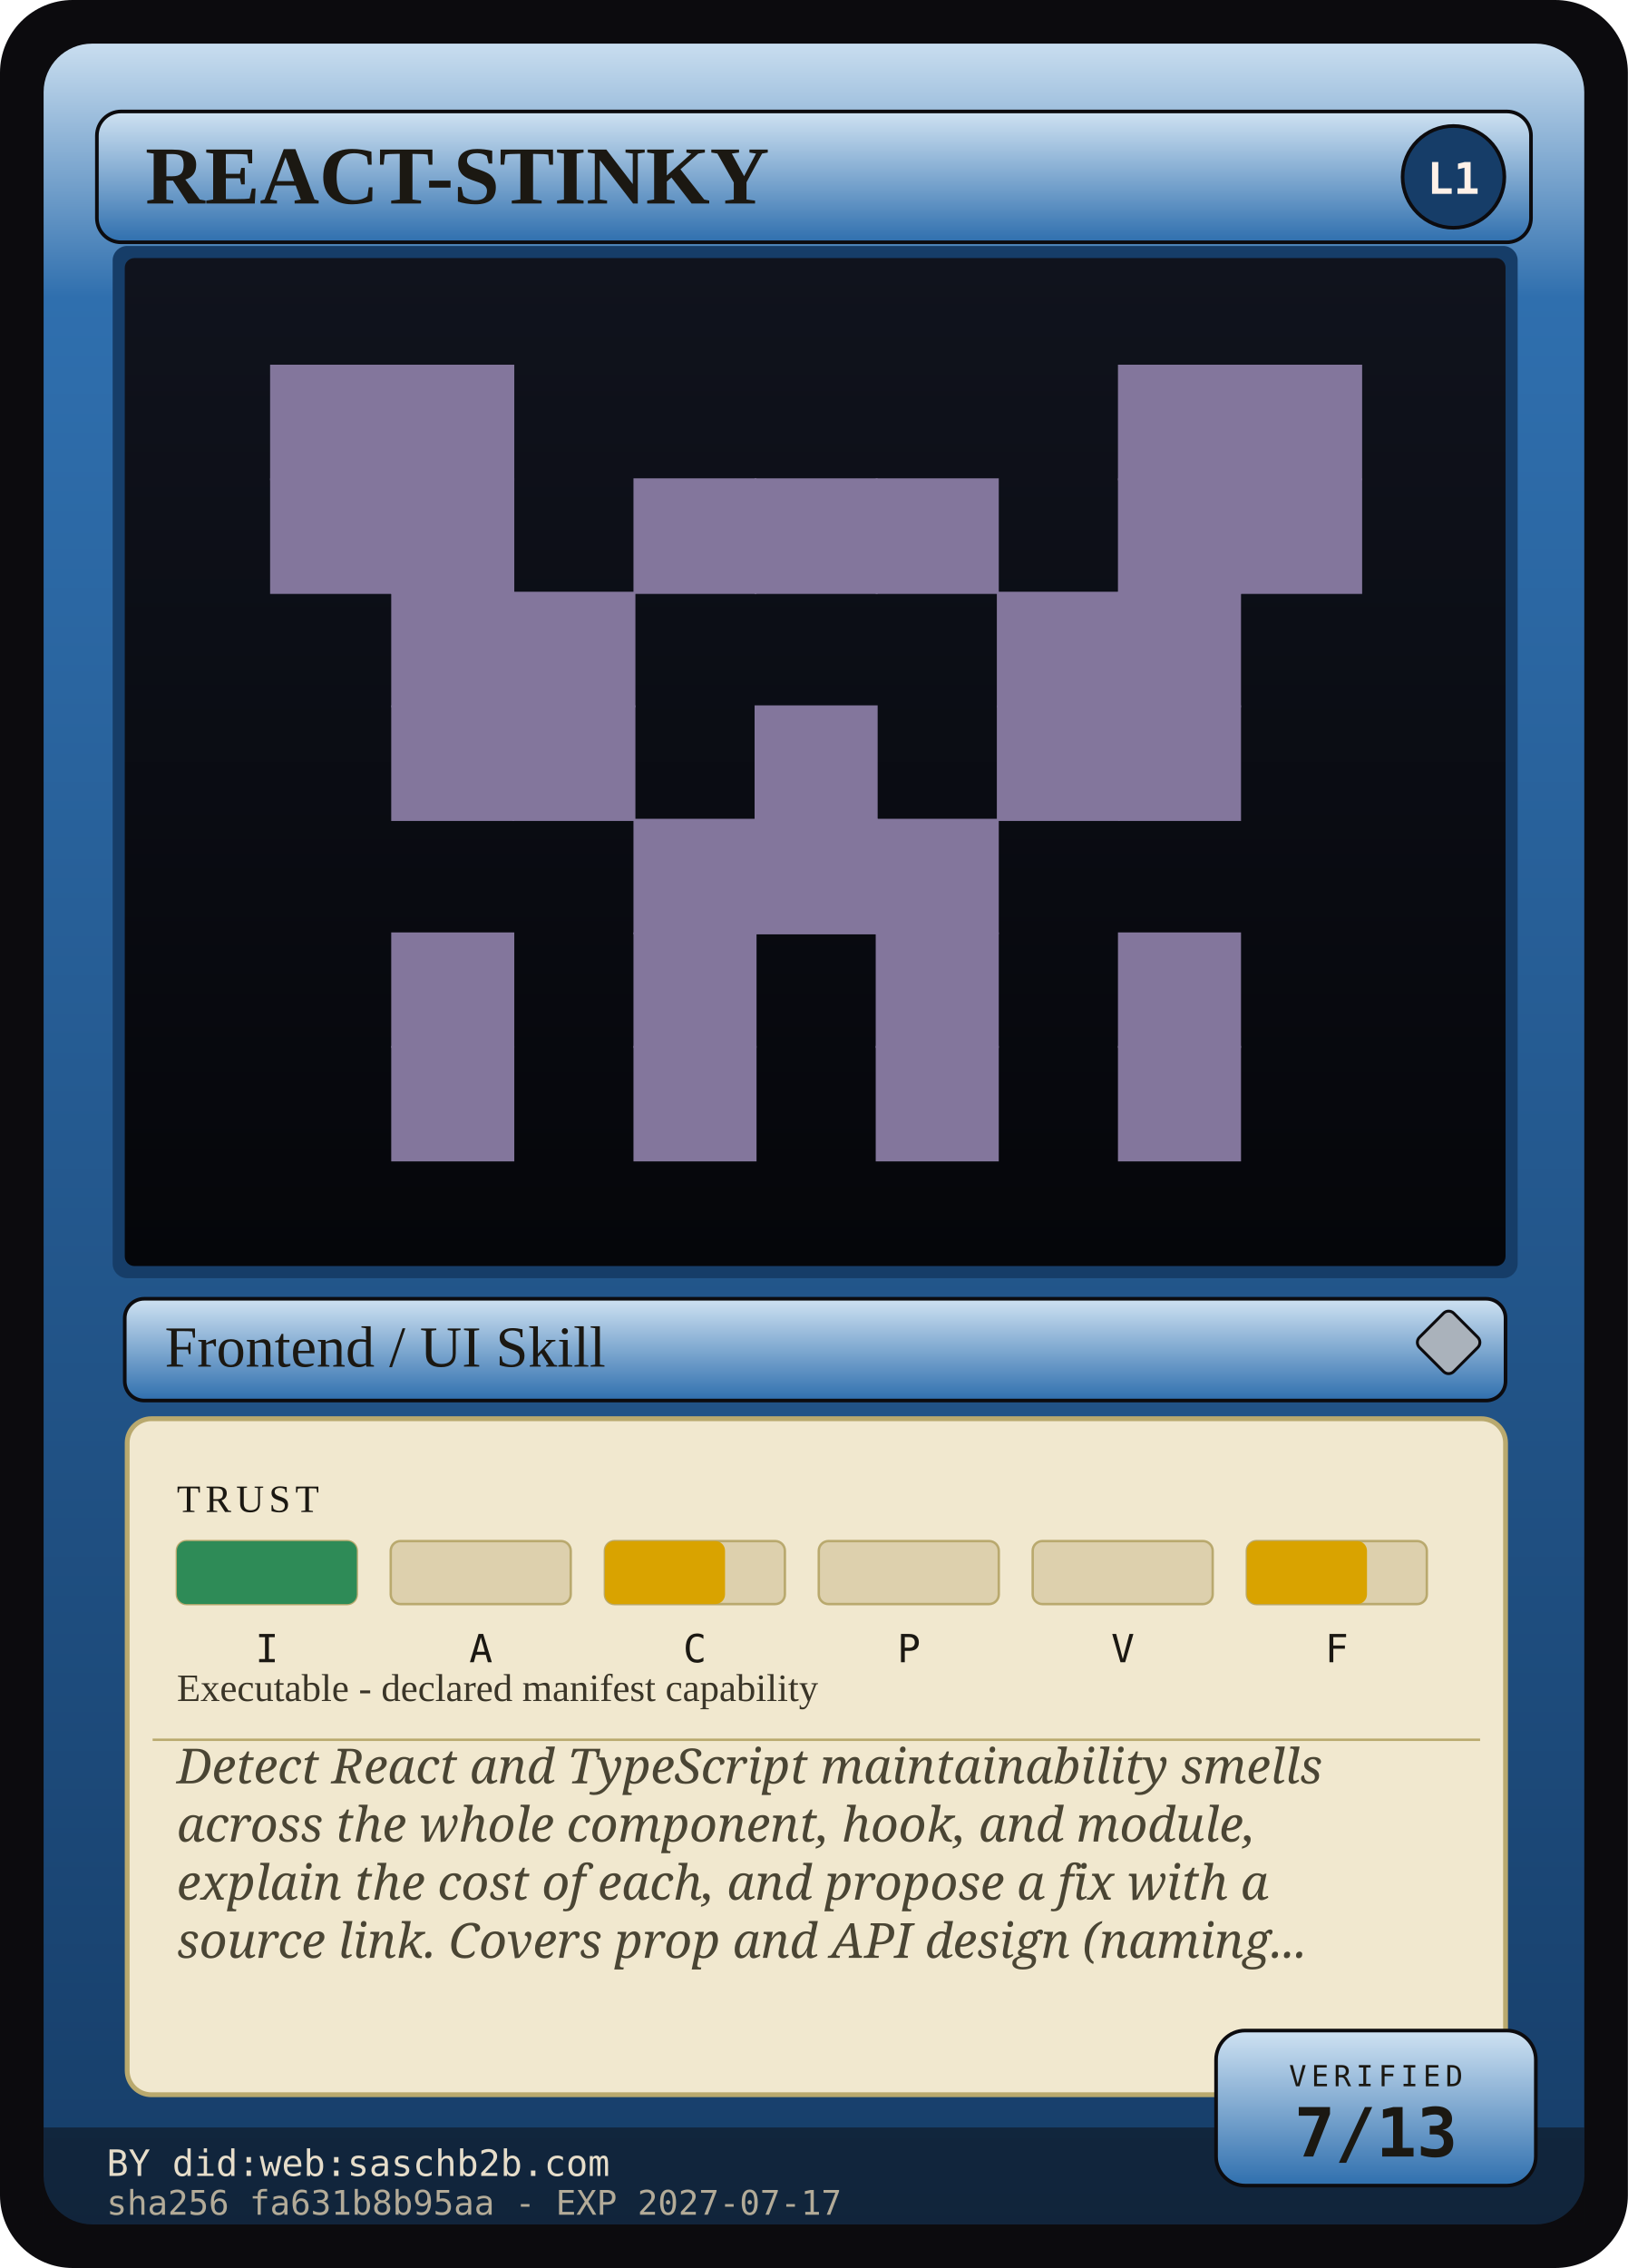
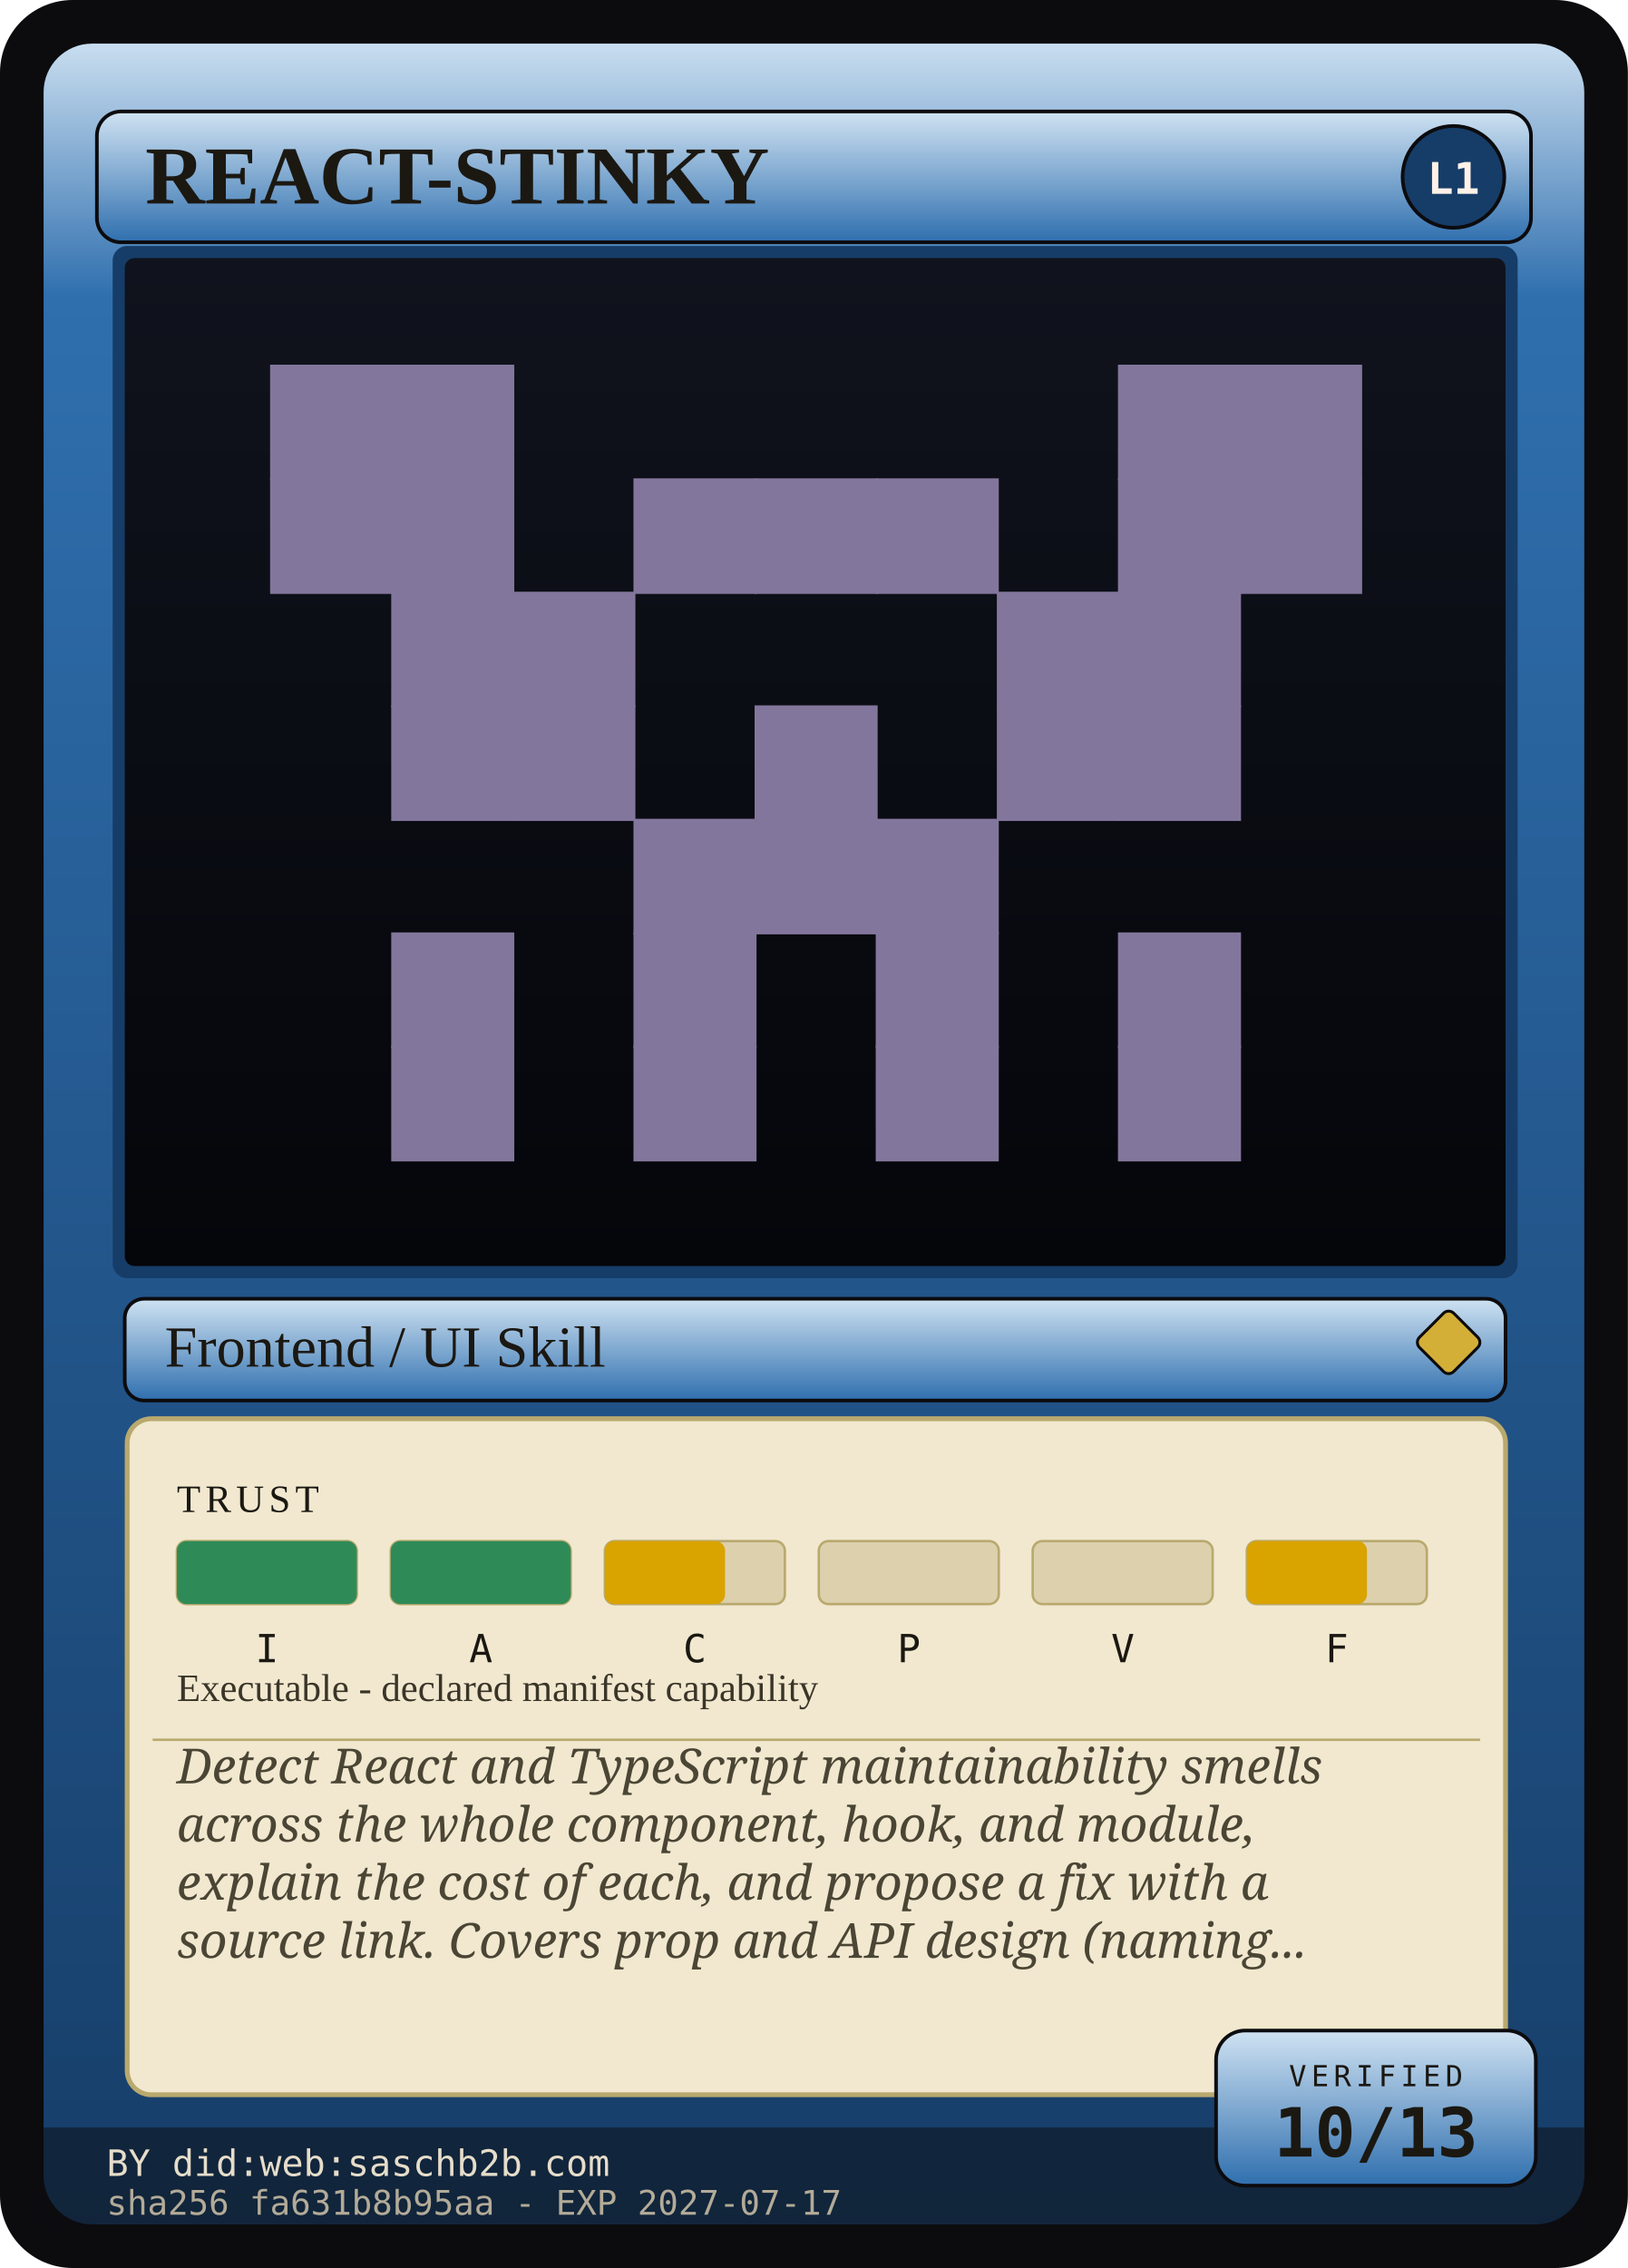
<svg xmlns="http://www.w3.org/2000/svg" width="672" height="936" viewBox="0 0 672 936" font-family="Georgia,'Times New Roman',serif">
  <defs>
    <linearGradient id="frame" x1="0" y1="0" x2="0" y2="1">
      <stop offset="0" stop-color="#cfe2f2" />
      <stop offset="0.12" stop-color="#2f6fae" />
      <stop offset="1" stop-color="#163d68" />
    </linearGradient>
    <linearGradient id="plate" x1="0" y1="0" x2="0" y2="1">
      <stop offset="0" stop-color="#cfe2f2" />
      <stop offset="1" stop-color="#2f6fae" />
    </linearGradient>
    <linearGradient id="art" x1="0" y1="0" x2="0" y2="1">
      <stop offset="0" stop-color="#10131d" />
      <stop offset="1" stop-color="#05060a" />
    </linearGradient>
    <clipPath id="scr">
      <rect x="51.5" y="106.5" width="570" height="416" rx="4" />
    </clipPath>
  </defs>
  <rect x="0" y="0" width="672" height="936" rx="30" fill="#0c0b0e" />
  <rect x="18" y="18" width="636" height="900" rx="20" fill="url(#frame)" />
  <rect x="40" y="46" width="592" height="54" rx="10" fill="url(#plate)" stroke="#0c0b0e" stroke-width="1.5" />
  <text x="60" y="84" font-size="34" font-weight="bold" fill="#1b1812">REACT-STINKY</text>
  <circle cx="600" cy="73" r="21" fill="#163d68" stroke="#0c0b0e" stroke-width="1.5" />
  <text x="600" y="80" font-size="18" font-weight="bold" fill="#fff1e8" text-anchor="middle" font-family="ui-monospace,monospace">L1</text>
  <rect x="46.5" y="101.5" width="580" height="426" rx="6" fill="#163d68" />
  <g clip-path="url(#scr)">
    <rect x="51.5" y="106.5" width="570" height="416" fill="url(#art)" />
    <rect x="111.5" y="150.5" width="50.8" height="47.7" fill="#83769c" />
    <rect x="511.5" y="150.5" width="50.8" height="47.7" fill="#83769c" />
    <rect x="161.5" y="150.5" width="50.8" height="47.7" fill="#83769c" />
    <rect x="461.5" y="150.5" width="50.8" height="47.7" fill="#83769c" />
    <rect x="111.5" y="197.4" width="50.8" height="47.7" fill="#83769c" />
    <rect x="511.5" y="197.4" width="50.8" height="47.7" fill="#83769c" />
    <rect x="161.5" y="197.4" width="50.8" height="47.7" fill="#83769c" />
    <rect x="461.5" y="197.4" width="50.8" height="47.7" fill="#83769c" />
    <rect x="261.5" y="197.4" width="50.8" height="47.7" fill="#83769c" />
    <rect x="361.5" y="197.4" width="50.8" height="47.7" fill="#83769c" />
    <rect x="311.5" y="197.4" width="50.8" height="47.7" fill="#83769c" />
    <rect x="161.5" y="244.2" width="50.8" height="47.7" fill="#83769c" />
    <rect x="461.5" y="244.2" width="50.8" height="47.7" fill="#83769c" />
    <rect x="211.5" y="244.2" width="50.8" height="47.7" fill="#83769c" />
    <rect x="411.5" y="244.2" width="50.8" height="47.7" fill="#83769c" />
    <rect x="161.5" y="291.1" width="50.8" height="47.7" fill="#83769c" />
    <rect x="461.5" y="291.1" width="50.8" height="47.7" fill="#83769c" />
    <rect x="211.5" y="291.1" width="50.8" height="47.7" fill="#83769c" />
    <rect x="411.5" y="291.1" width="50.8" height="47.7" fill="#83769c" />
    <rect x="311.5" y="291.1" width="50.8" height="47.7" fill="#83769c" />
    <rect x="261.5" y="337.9" width="50.8" height="47.7" fill="#83769c" />
    <rect x="361.5" y="337.9" width="50.8" height="47.7" fill="#83769c" />
    <rect x="311.5" y="337.9" width="50.8" height="47.7" fill="#83769c" />
    <rect x="161.5" y="384.8" width="50.8" height="47.7" fill="#83769c" />
    <rect x="461.5" y="384.8" width="50.8" height="47.7" fill="#83769c" />
    <rect x="261.5" y="384.8" width="50.8" height="47.7" fill="#83769c" />
    <rect x="361.5" y="384.8" width="50.8" height="47.7" fill="#83769c" />
    <rect x="161.5" y="431.6" width="50.8" height="47.7" fill="#83769c" />
    <rect x="461.5" y="431.6" width="50.8" height="47.7" fill="#83769c" />
    <rect x="261.5" y="431.6" width="50.8" height="47.7" fill="#83769c" />
    <rect x="361.5" y="431.6" width="50.8" height="47.7" fill="#83769c" />
  </g>
  <rect x="51.5" y="536" width="570" height="42" rx="8" fill="url(#plate)" stroke="#0c0b0e" stroke-width="1.5" />
  <text x="68" y="564" font-size="24" fill="#1b1812">Frontend / UI Skill</text>
-   <rect x="588" y="544" width="20" height="20" rx="3" transform="rotate(45 598 554)" fill="#aab2bb" stroke="#0c0b0e" stroke-width="1.2" />
+   <rect x="588" y="544" width="20" height="20" rx="3" transform="rotate(45 598 554)" fill="#d4af37" stroke="#0c0b0e" stroke-width="1.2" />
  <rect x="52.5" y="585.5" width="569" height="279" rx="10" fill="#f1e8cf" stroke="#b9a96e" stroke-width="2" />
  <text x="73" y="624" font-size="16" letter-spacing="2" fill="#1b1812">TRUST</text>
  <rect x="73.0" y="636" width="74.3" height="26" rx="4" fill="#ddd0ad" stroke="#b9a96e" stroke-width="1" />
  <rect x="73.0" y="636" width="74.3" height="26" rx="4" fill="#2e8b57" />
  <text x="110.2" y="686" font-size="16" fill="#1b1812" text-anchor="middle" font-family="ui-monospace,monospace">I</text>
  <rect x="161.3" y="636" width="74.3" height="26" rx="4" fill="#ddd0ad" stroke="#b9a96e" stroke-width="1" />
-   <rect x="161.3" y="636" width="0.0" height="26" rx="4" fill="#8a8378" />
+   <rect x="161.3" y="636" width="74.3" height="26" rx="4" fill="#2e8b57" />
  <text x="198.5" y="686" font-size="16" fill="#1b1812" text-anchor="middle" font-family="ui-monospace,monospace">A</text>
  <rect x="249.7" y="636" width="74.3" height="26" rx="4" fill="#ddd0ad" stroke="#b9a96e" stroke-width="1" />
  <rect x="249.7" y="636" width="49.6" height="26" rx="4" fill="#d9a300" />
  <text x="286.8" y="686" font-size="16" fill="#1b1812" text-anchor="middle" font-family="ui-monospace,monospace">C</text>
  <rect x="338.0" y="636" width="74.3" height="26" rx="4" fill="#ddd0ad" stroke="#b9a96e" stroke-width="1" />
  <rect x="338.0" y="636" width="0.0" height="26" rx="4" fill="#8a8378" />
  <text x="375.2" y="686" font-size="16" fill="#1b1812" text-anchor="middle" font-family="ui-monospace,monospace">P</text>
  <rect x="426.3" y="636" width="74.3" height="26" rx="4" fill="#ddd0ad" stroke="#b9a96e" stroke-width="1" />
  <rect x="426.3" y="636" width="0.0" height="26" rx="4" fill="#8a8378" />
  <text x="463.5" y="686" font-size="16" fill="#1b1812" text-anchor="middle" font-family="ui-monospace,monospace">V</text>
  <rect x="514.7" y="636" width="74.3" height="26" rx="4" fill="#ddd0ad" stroke="#b9a96e" stroke-width="1" />
  <rect x="514.7" y="636" width="49.6" height="26" rx="4" fill="#d9a300" />
  <text x="551.8" y="686" font-size="16" fill="#1b1812" text-anchor="middle" font-family="ui-monospace,monospace">F</text>
  <text x="73" y="702" font-size="16" fill="#3a3528">Executable - declared manifest capability</text>
  <line x1="63" y1="718" x2="611" y2="718" stroke="#b9a96e" stroke-width="1" />
  <text x="73" y="736" font-size="20" font-style="italic" fill="#4a4534" font-family="Georgia,serif">Detect React and TypeScript maintainability smells</text>
  <text x="73" y="760" font-size="20" font-style="italic" fill="#4a4534" font-family="Georgia,serif">across the whole component, hook, and module,</text>
  <text x="73" y="784" font-size="20" font-style="italic" fill="#4a4534" font-family="Georgia,serif">explain the cost of each, and propose a fix with a</text>
  <text x="73" y="808" font-size="20" font-style="italic" fill="#4a4534" font-family="Georgia,serif">source link. Covers prop and API design (naming...</text>
  <rect x="18" y="878" width="636" height="40" fill="#0c0b0e" opacity="0.5" />
  <text x="44" y="898" font-size="15" fill="#e6ddca" font-family="ui-monospace,monospace">BY did:web:saschb2b.com</text>
  <text x="44" y="914" font-size="14" fill="#b3ab98" font-family="ui-monospace,monospace">sha256 fa631b8b95aa - EXP 2027-07-17</text>
  <rect x="502" y="838" width="132" height="64" rx="12" fill="url(#plate)" stroke="#0c0b0e" stroke-width="1.5" />
  <text x="568" y="861" font-size="12" letter-spacing="2" fill="#1b1812" text-anchor="middle" font-family="ui-monospace,monospace">VERIFIED</text>
-   <text x="568" y="890" font-size="28" font-weight="bold" fill="#1b1812" text-anchor="middle" font-family="ui-monospace,monospace">7/13</text>
+   <text x="568" y="890" font-size="28" font-weight="bold" fill="#1b1812" text-anchor="middle" font-family="ui-monospace,monospace">10/13</text>
</svg>
